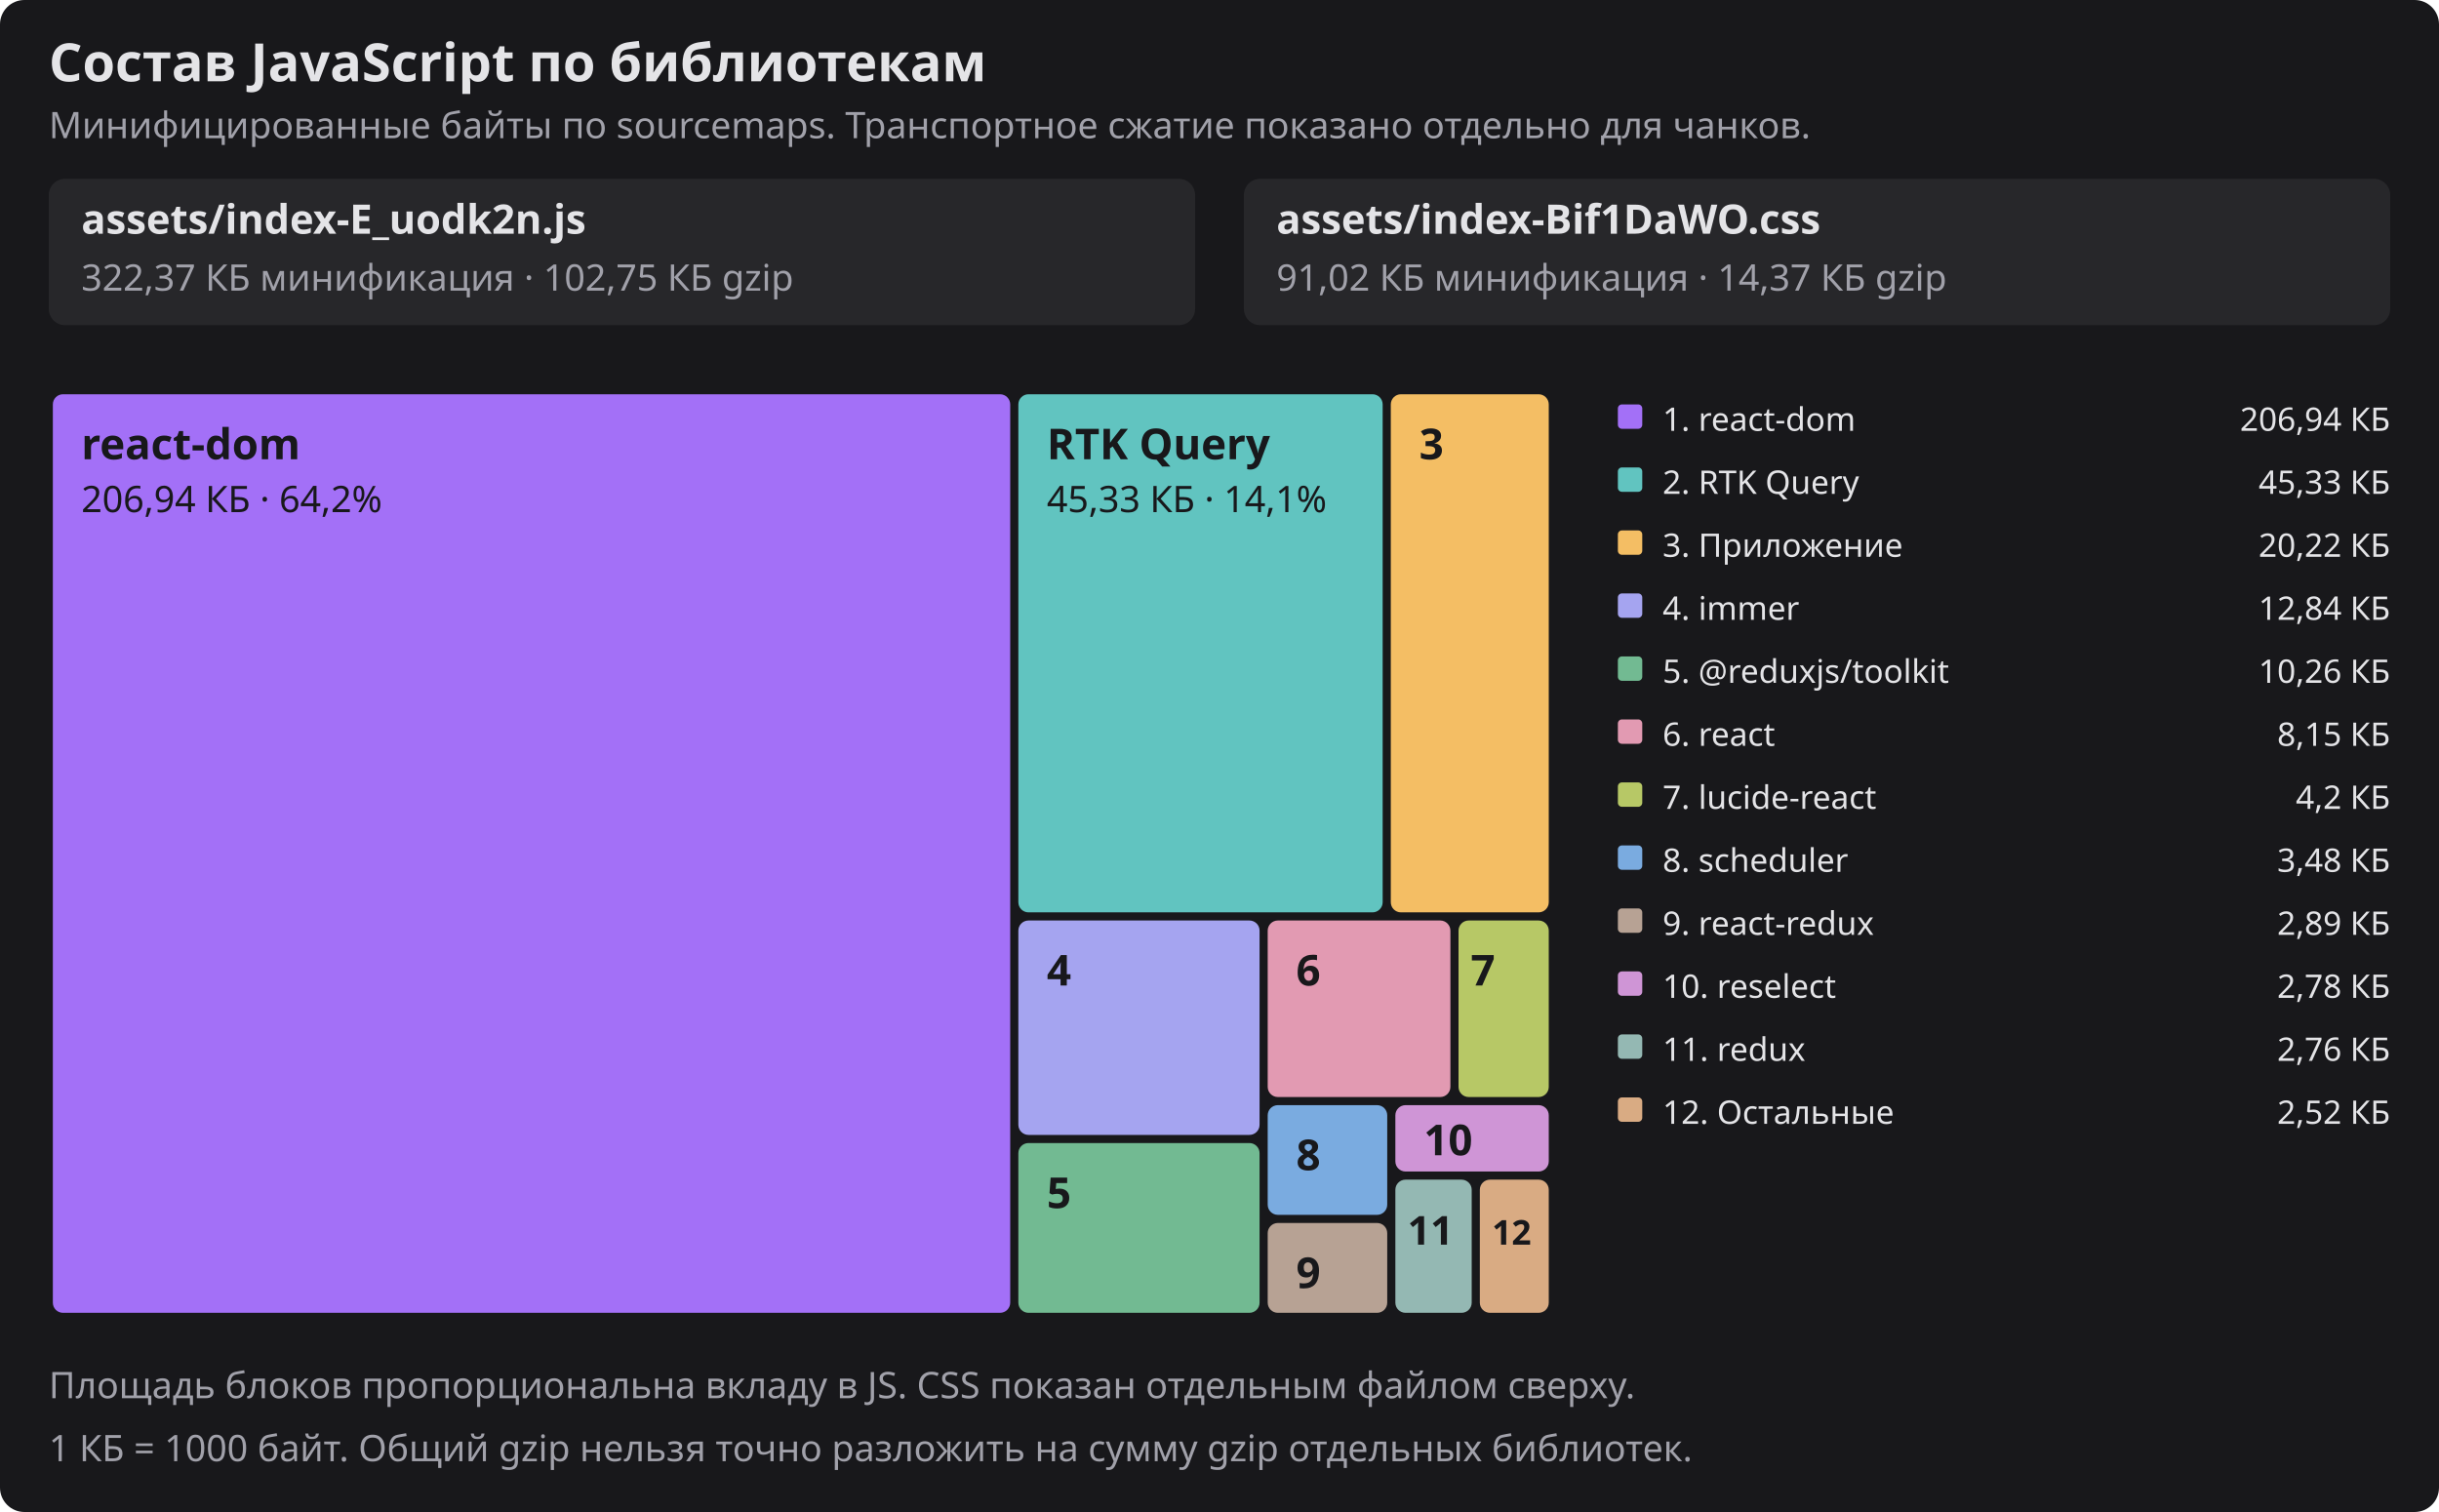
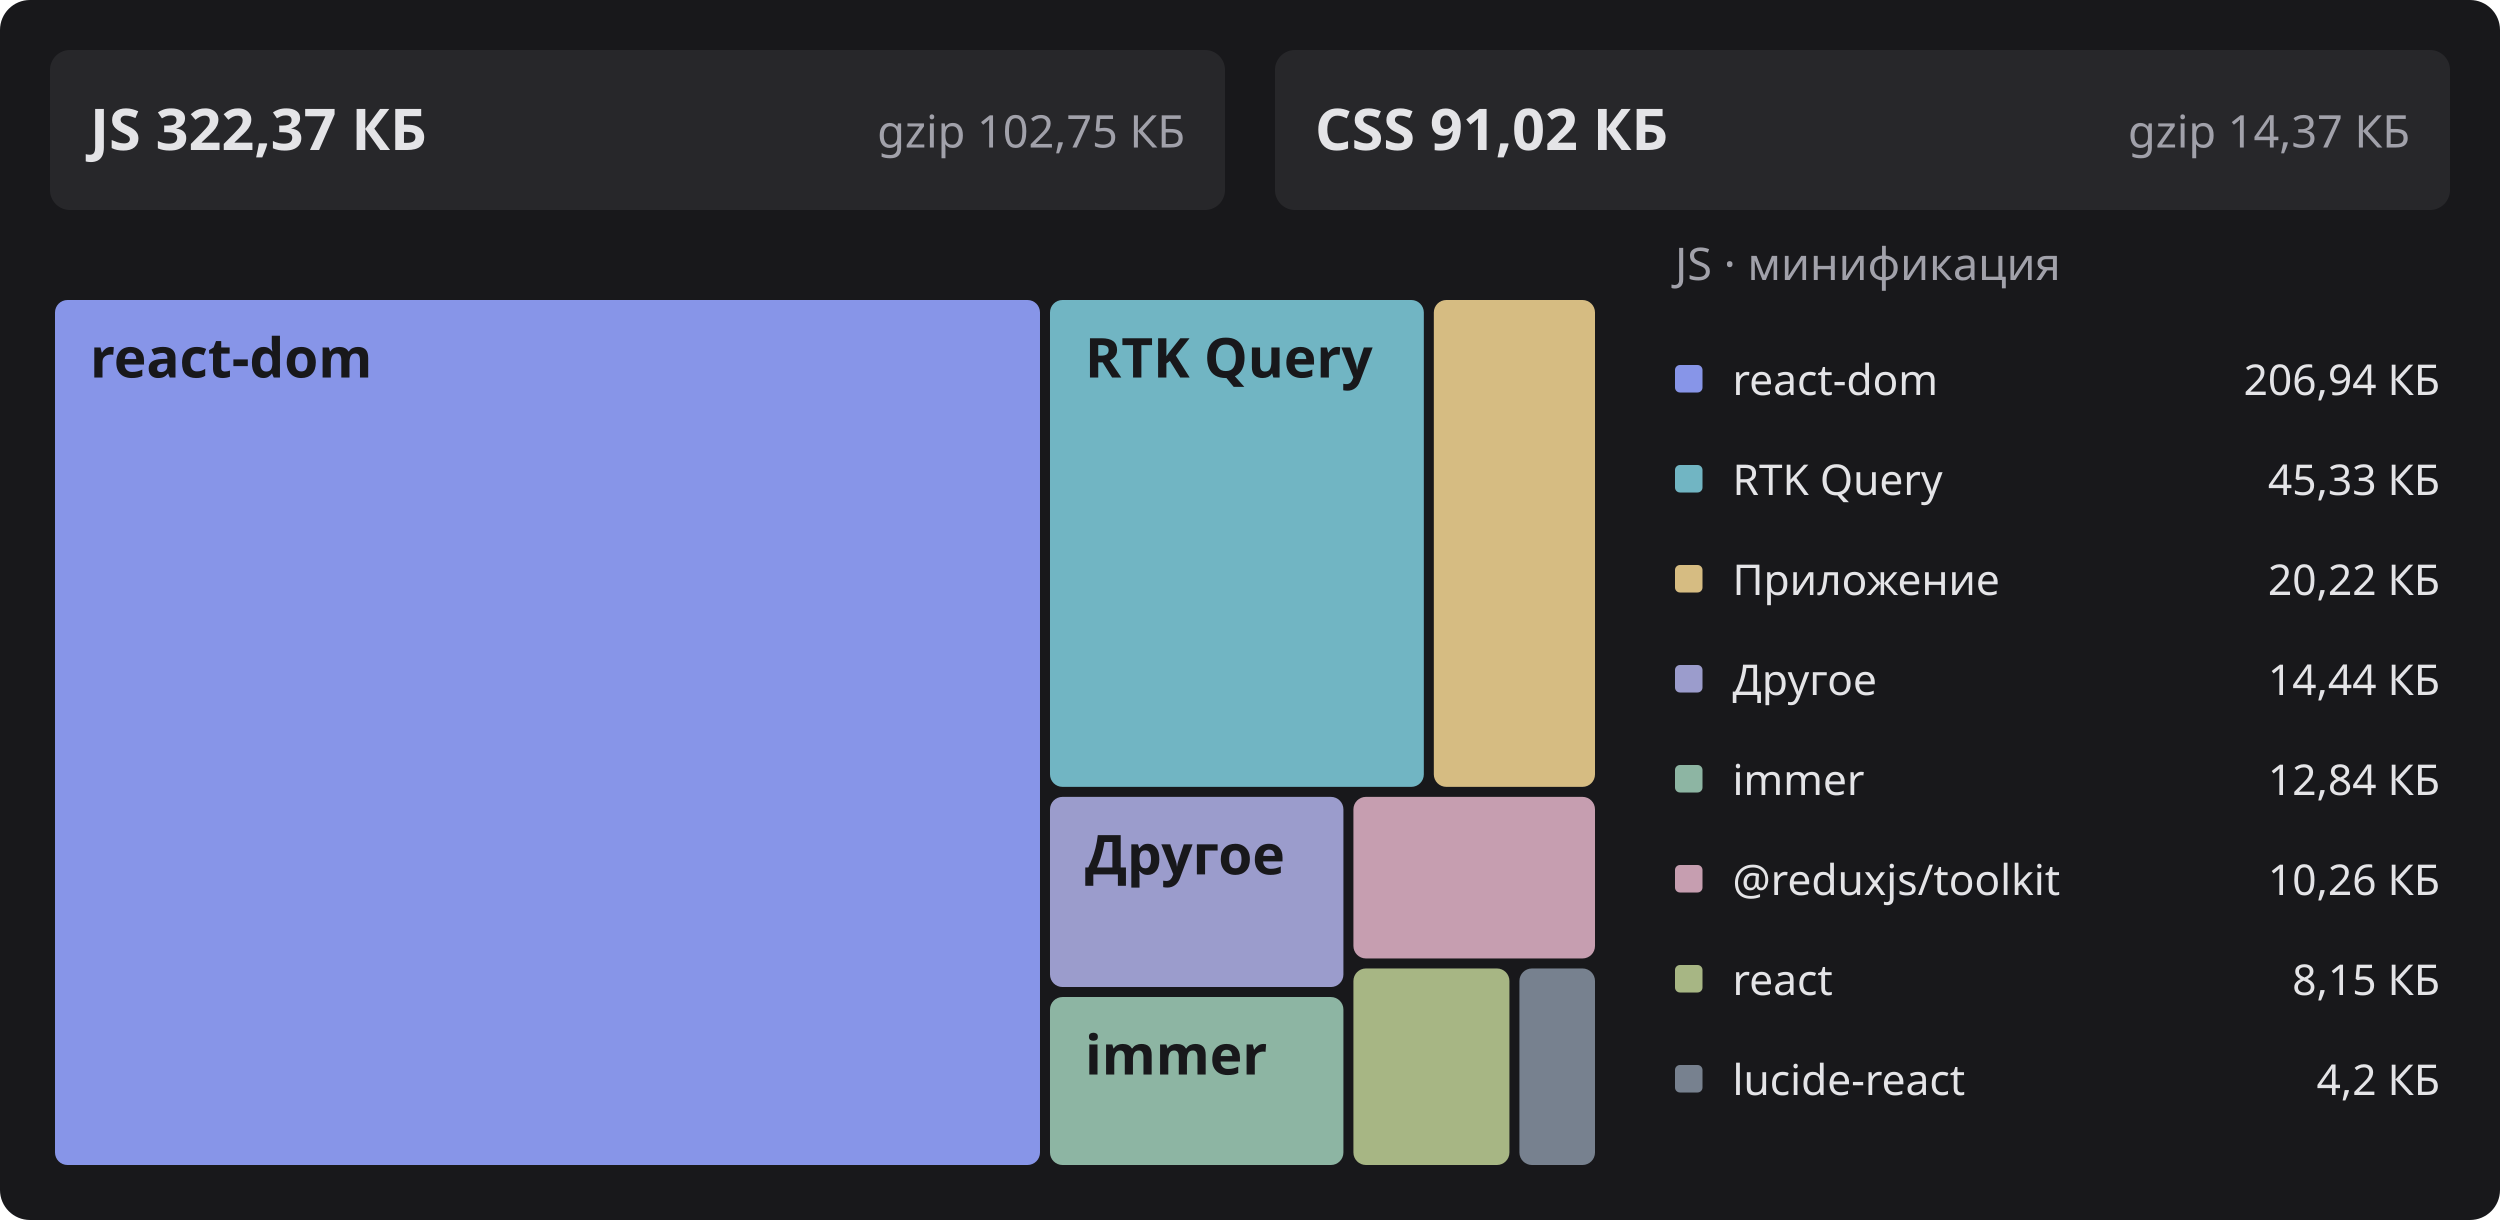
- <svg xmlns="http://www.w3.org/2000/svg" width="1200" height="744" viewBox="0 0 1200 744" role="img" aria-labelledby="title desc">
-   <rect width="1200" height="744" rx="12" fill="#18181b" />
-   <style>text{font-family:system-ui,sans-serif;fill:#e4e4e7}.title{font-size:26px;font-weight:600}.chunk{font-size:20px;font-weight:600}.note{font-size:18px;fill:#a1a1aa}.legend{font-size:16px}.tile-name{font-size:21px;font-weight:600;fill:#18181b}.tile-size{font-size:18px;fill:#18181b}</style>
-   <text x="24" y="40" class="title">Состав JavaScript по библиотекам</text>
-   <text x="24" y="68" class="note">Минифицированные байты по sourcemaps. Транспортное сжатие показано отдельно для чанков.</text>
-   <g transform="translate(24,0)">
-     <rect y="88" width="564" height="72" rx="8" fill="#27272a" />
-     <text x="16" y="115" class="chunk">assets/index-E_uodk2n.js</text>
-     <text x="16" y="143" class="note">322,37 КБ минификация · 102,75 КБ gzip</text>
+ <svg xmlns="http://www.w3.org/2000/svg" width="1000" height="488" viewBox="0 0 1000 488" role="img" aria-labelledby="title desc">
+   <rect width="1000" height="488" rx="12" fill="#18181b" />
+   <style>text{font-family:system-ui,sans-serif;fill:#e4e4e7}.chunk{font-size:23px;font-weight:600}.muted{font-size:18px;fill:#a1a1aa}.legend{font-size:17px}.tile-name{font-size:22px;font-weight:600;fill:#18181b}</style>
+   <g transform="translate(20,0)">
+     <rect y="20" width="470" height="64" rx="8" fill="#27272a" />
+     <text x="16" y="60" class="chunk">JS 322,37 КБ</text>
+     <text x="454" y="59" text-anchor="end" class="muted">gzip 102,75 КБ</text>
  </g>
-   <g transform="translate(612,0)">
-     <rect y="88" width="564" height="72" rx="8" fill="#27272a" />
-     <text x="16" y="115" class="chunk">assets/index-Bif1DaWO.css</text>
-     <text x="16" y="143" class="note">91,02 КБ минификация · 14,37 КБ gzip</text>
+   <g transform="translate(510,0)">
+     <rect y="20" width="470" height="64" rx="8" fill="#27272a" />
+     <text x="16" y="60" class="chunk">CSS 91,02 КБ</text>
+     <text x="454" y="59" text-anchor="end" class="muted">gzip 14,37 КБ</text>
+   </g>
+   <text x="670" y="112" class="muted">JS · минификация</text>
+   <g>
+     <rect x="22" y="120" width="393.999" height="346" rx="5" fill="#8795e8" />
+     <text x="36" y="151" class="tile-name">react-dom</text>
  </g>
  <g>
-     <rect x="26" y="194" width="471.031" height="452" rx="5" fill="#a370f7" />
-     <text x="40" y="226" class="tile-name" style="font-size:21px">react-dom</text>
-     <text x="40" y="252" class="tile-size">206,94 КБ · 64,2%</text>
+     <rect x="419.999" y="120" width="149.531" height="194.749" rx="5" fill="#71b5c3" />
+     <text x="433.999" y="151" class="tile-name">RTK Query</text>
  </g>
  <g>
-     <rect x="501.031" y="194" width="179.247" height="254.942" rx="5" fill="#61c4c0" />
-     <text x="515.031" y="226" class="tile-name" style="font-size:21px">RTK Query</text>
-     <text x="515.031" y="252" class="tile-size">45,33 КБ · 14,1%</text>
+     <rect x="573.531" y="120" width="64.469" height="194.749" rx="5" fill="#d6bc82" />
  </g>
  <g>
-     <rect x="684.278" y="194" width="77.722" height="254.942" rx="5" fill="#f4be64" />
-     <text x="698.278" y="226" class="tile-name" style="font-size:21px">3</text>
+     <rect x="419.999" y="318.749" width="117.366" height="76.062" rx="5" fill="#9b9ccc" />
+     <text x="433.999" y="349.749" class="tile-name">Другое</text>
  </g>
  <g>
-     <rect x="501.031" y="452.942" width="118.684" height="105.51" rx="5" fill="#a5a4f0" />
-     <text x="515.031" y="484.942" class="tile-name" style="font-size:21px">4</text>
+     <rect x="419.999" y="398.812" width="117.366" height="67.188" rx="5" fill="#8db5a3" />
+     <text x="433.999" y="429.812" class="tile-name">immer</text>
  </g>
  <g>
-     <rect x="501.031" y="562.452" width="118.684" height="83.548" rx="5" fill="#72ba92" />
-     <text x="515.031" y="594.452" class="tile-name" style="font-size:21px">5</text>
+     <rect x="541.365" y="318.749" width="96.635" height="64.635" rx="5" fill="#c69eb0" />
  </g>
  <g>
-     <rect x="623.715" y="452.942" width="89.889" height="86.863" rx="5" fill="#e29ab2" />
-     <text x="637.715" y="484.942" class="tile-name" style="font-size:21px">6</text>
+     <rect x="541.365" y="387.385" width="62.406" height="78.615" rx="5" fill="#a7b684" />
  </g>
  <g>
-     <rect x="717.604" y="452.942" width="44.396" height="86.863" rx="5" fill="#b7c866" />
-     <text x="723.604" y="484.942" class="tile-name" style="font-size:21px">7</text>
+     <rect x="607.771" y="387.385" width="30.229" height="78.615" rx="5" fill="#77818f" />
  </g>
-   <g>
-     <rect x="623.715" y="543.805" width="58.808" height="53.98" rx="5" fill="#7aabe0" />
-     <text x="637.715" y="575.805" class="tile-name" style="font-size:21px">8</text>
-   </g>
-   <g>
-     <rect x="623.715" y="601.786" width="58.808" height="44.214" rx="5" fill="#b7a294" />
-     <text x="637.715" y="633.786" class="tile-name" style="font-size:21px">9</text>
-   </g>
-   <g>
-     <rect x="686.524" y="543.805" width="75.476" height="32.654" rx="5" fill="#cf95d6" />
-     <text x="700.524" y="568.459" class="tile-name" style="font-size:21px">10</text>
-   </g>
-   <g>
-     <rect x="686.524" y="580.459" width="37.56" height="65.541" rx="5" fill="#94b8b3" />
-     <text x="692.524" y="612.459" class="tile-name" style="font-size:19.661px">11</text>
-   </g>
-   <g>
-     <rect x="728.083" y="580.459" width="33.917" height="65.541" rx="5" fill="#d9ab83" />
-     <text x="734.083" y="612.459" class="tile-name" style="font-size:16.859px">12</text>
-   </g>
-   <rect x="796" y="199" width="12" height="12" rx="2" fill="#a370f7" />
-   <text x="818" y="212" class="legend">1. react-dom</text>
-   <text x="1176" y="212" text-anchor="end" class="legend">206,94 КБ</text>
-   <rect x="796" y="230" width="12" height="12" rx="2" fill="#61c4c0" />
-   <text x="818" y="243" class="legend">2. RTK Query</text>
-   <text x="1176" y="243" text-anchor="end" class="legend">45,33 КБ</text>
-   <rect x="796" y="261" width="12" height="12" rx="2" fill="#f4be64" />
-   <text x="818" y="274" class="legend">3. Приложение</text>
-   <text x="1176" y="274" text-anchor="end" class="legend">20,22 КБ</text>
-   <rect x="796" y="292" width="12" height="12" rx="2" fill="#a5a4f0" />
-   <text x="818" y="305" class="legend">4. immer</text>
-   <text x="1176" y="305" text-anchor="end" class="legend">12,84 КБ</text>
-   <rect x="796" y="323" width="12" height="12" rx="2" fill="#72ba92" />
-   <text x="818" y="336" class="legend">5. @reduxjs/toolkit</text>
-   <text x="1176" y="336" text-anchor="end" class="legend">10,26 КБ</text>
-   <rect x="796" y="354" width="12" height="12" rx="2" fill="#e29ab2" />
-   <text x="818" y="367" class="legend">6. react</text>
-   <text x="1176" y="367" text-anchor="end" class="legend">8,15 КБ</text>
-   <rect x="796" y="385" width="12" height="12" rx="2" fill="#b7c866" />
-   <text x="818" y="398" class="legend">7. lucide-react</text>
-   <text x="1176" y="398" text-anchor="end" class="legend">4,2 КБ</text>
-   <rect x="796" y="416" width="12" height="12" rx="2" fill="#7aabe0" />
-   <text x="818" y="429" class="legend">8. scheduler</text>
-   <text x="1176" y="429" text-anchor="end" class="legend">3,48 КБ</text>
-   <rect x="796" y="447" width="12" height="12" rx="2" fill="#b7a294" />
-   <text x="818" y="460" class="legend">9. react-redux</text>
-   <text x="1176" y="460" text-anchor="end" class="legend">2,89 КБ</text>
-   <rect x="796" y="478" width="12" height="12" rx="2" fill="#cf95d6" />
-   <text x="818" y="491" class="legend">10. reselect</text>
-   <text x="1176" y="491" text-anchor="end" class="legend">2,78 КБ</text>
-   <rect x="796" y="509" width="12" height="12" rx="2" fill="#94b8b3" />
-   <text x="818" y="522" class="legend">11. redux</text>
-   <text x="1176" y="522" text-anchor="end" class="legend">2,76 КБ</text>
-   <rect x="796" y="540" width="12" height="12" rx="2" fill="#d9ab83" />
-   <text x="818" y="553" class="legend">12. Остальные</text>
-   <text x="1176" y="553" text-anchor="end" class="legend">2,52 КБ</text>
-   <text x="24" y="688" class="note">Площадь блоков пропорциональна вкладу в JS. CSS показан отдельным файлом сверху.</text>
-   <text x="24" y="719" class="note">1 КБ = 1000 байт. Общий gzip нельзя точно разложить на сумму gzip отдельных библиотек.</text>
+   <rect x="670" y="146" width="11" height="11" rx="2" fill="#8795e8" />
+   <text x="693" y="158" class="legend">react-dom</text>
+   <text x="976" y="158" text-anchor="end" class="legend">206,94 КБ</text>
+   <rect x="670" y="186" width="11" height="11" rx="2" fill="#71b5c3" />
+   <text x="693" y="198" class="legend">RTK Query</text>
+   <text x="976" y="198" text-anchor="end" class="legend">45,33 КБ</text>
+   <rect x="670" y="226" width="11" height="11" rx="2" fill="#d6bc82" />
+   <text x="693" y="238" class="legend">Приложение</text>
+   <text x="976" y="238" text-anchor="end" class="legend">20,22 КБ</text>
+   <rect x="670" y="266" width="11" height="11" rx="2" fill="#9b9ccc" />
+   <text x="693" y="278" class="legend">Другое</text>
+   <text x="976" y="278" text-anchor="end" class="legend">14,44 КБ</text>
+   <rect x="670" y="306" width="11" height="11" rx="2" fill="#8db5a3" />
+   <text x="693" y="318" class="legend">immer</text>
+   <text x="976" y="318" text-anchor="end" class="legend">12,84 КБ</text>
+   <rect x="670" y="346" width="11" height="11" rx="2" fill="#c69eb0" />
+   <text x="693" y="358" class="legend">@reduxjs/toolkit</text>
+   <text x="976" y="358" text-anchor="end" class="legend">10,26 КБ</text>
+   <rect x="670" y="386" width="11" height="11" rx="2" fill="#a7b684" />
+   <text x="693" y="398" class="legend">react</text>
+   <text x="976" y="398" text-anchor="end" class="legend">8,15 КБ</text>
+   <rect x="670" y="426" width="11" height="11" rx="2" fill="#77818f" />
+   <text x="693" y="438" class="legend">lucide-react</text>
+   <text x="976" y="438" text-anchor="end" class="legend">4,2 КБ</text>
</svg>
